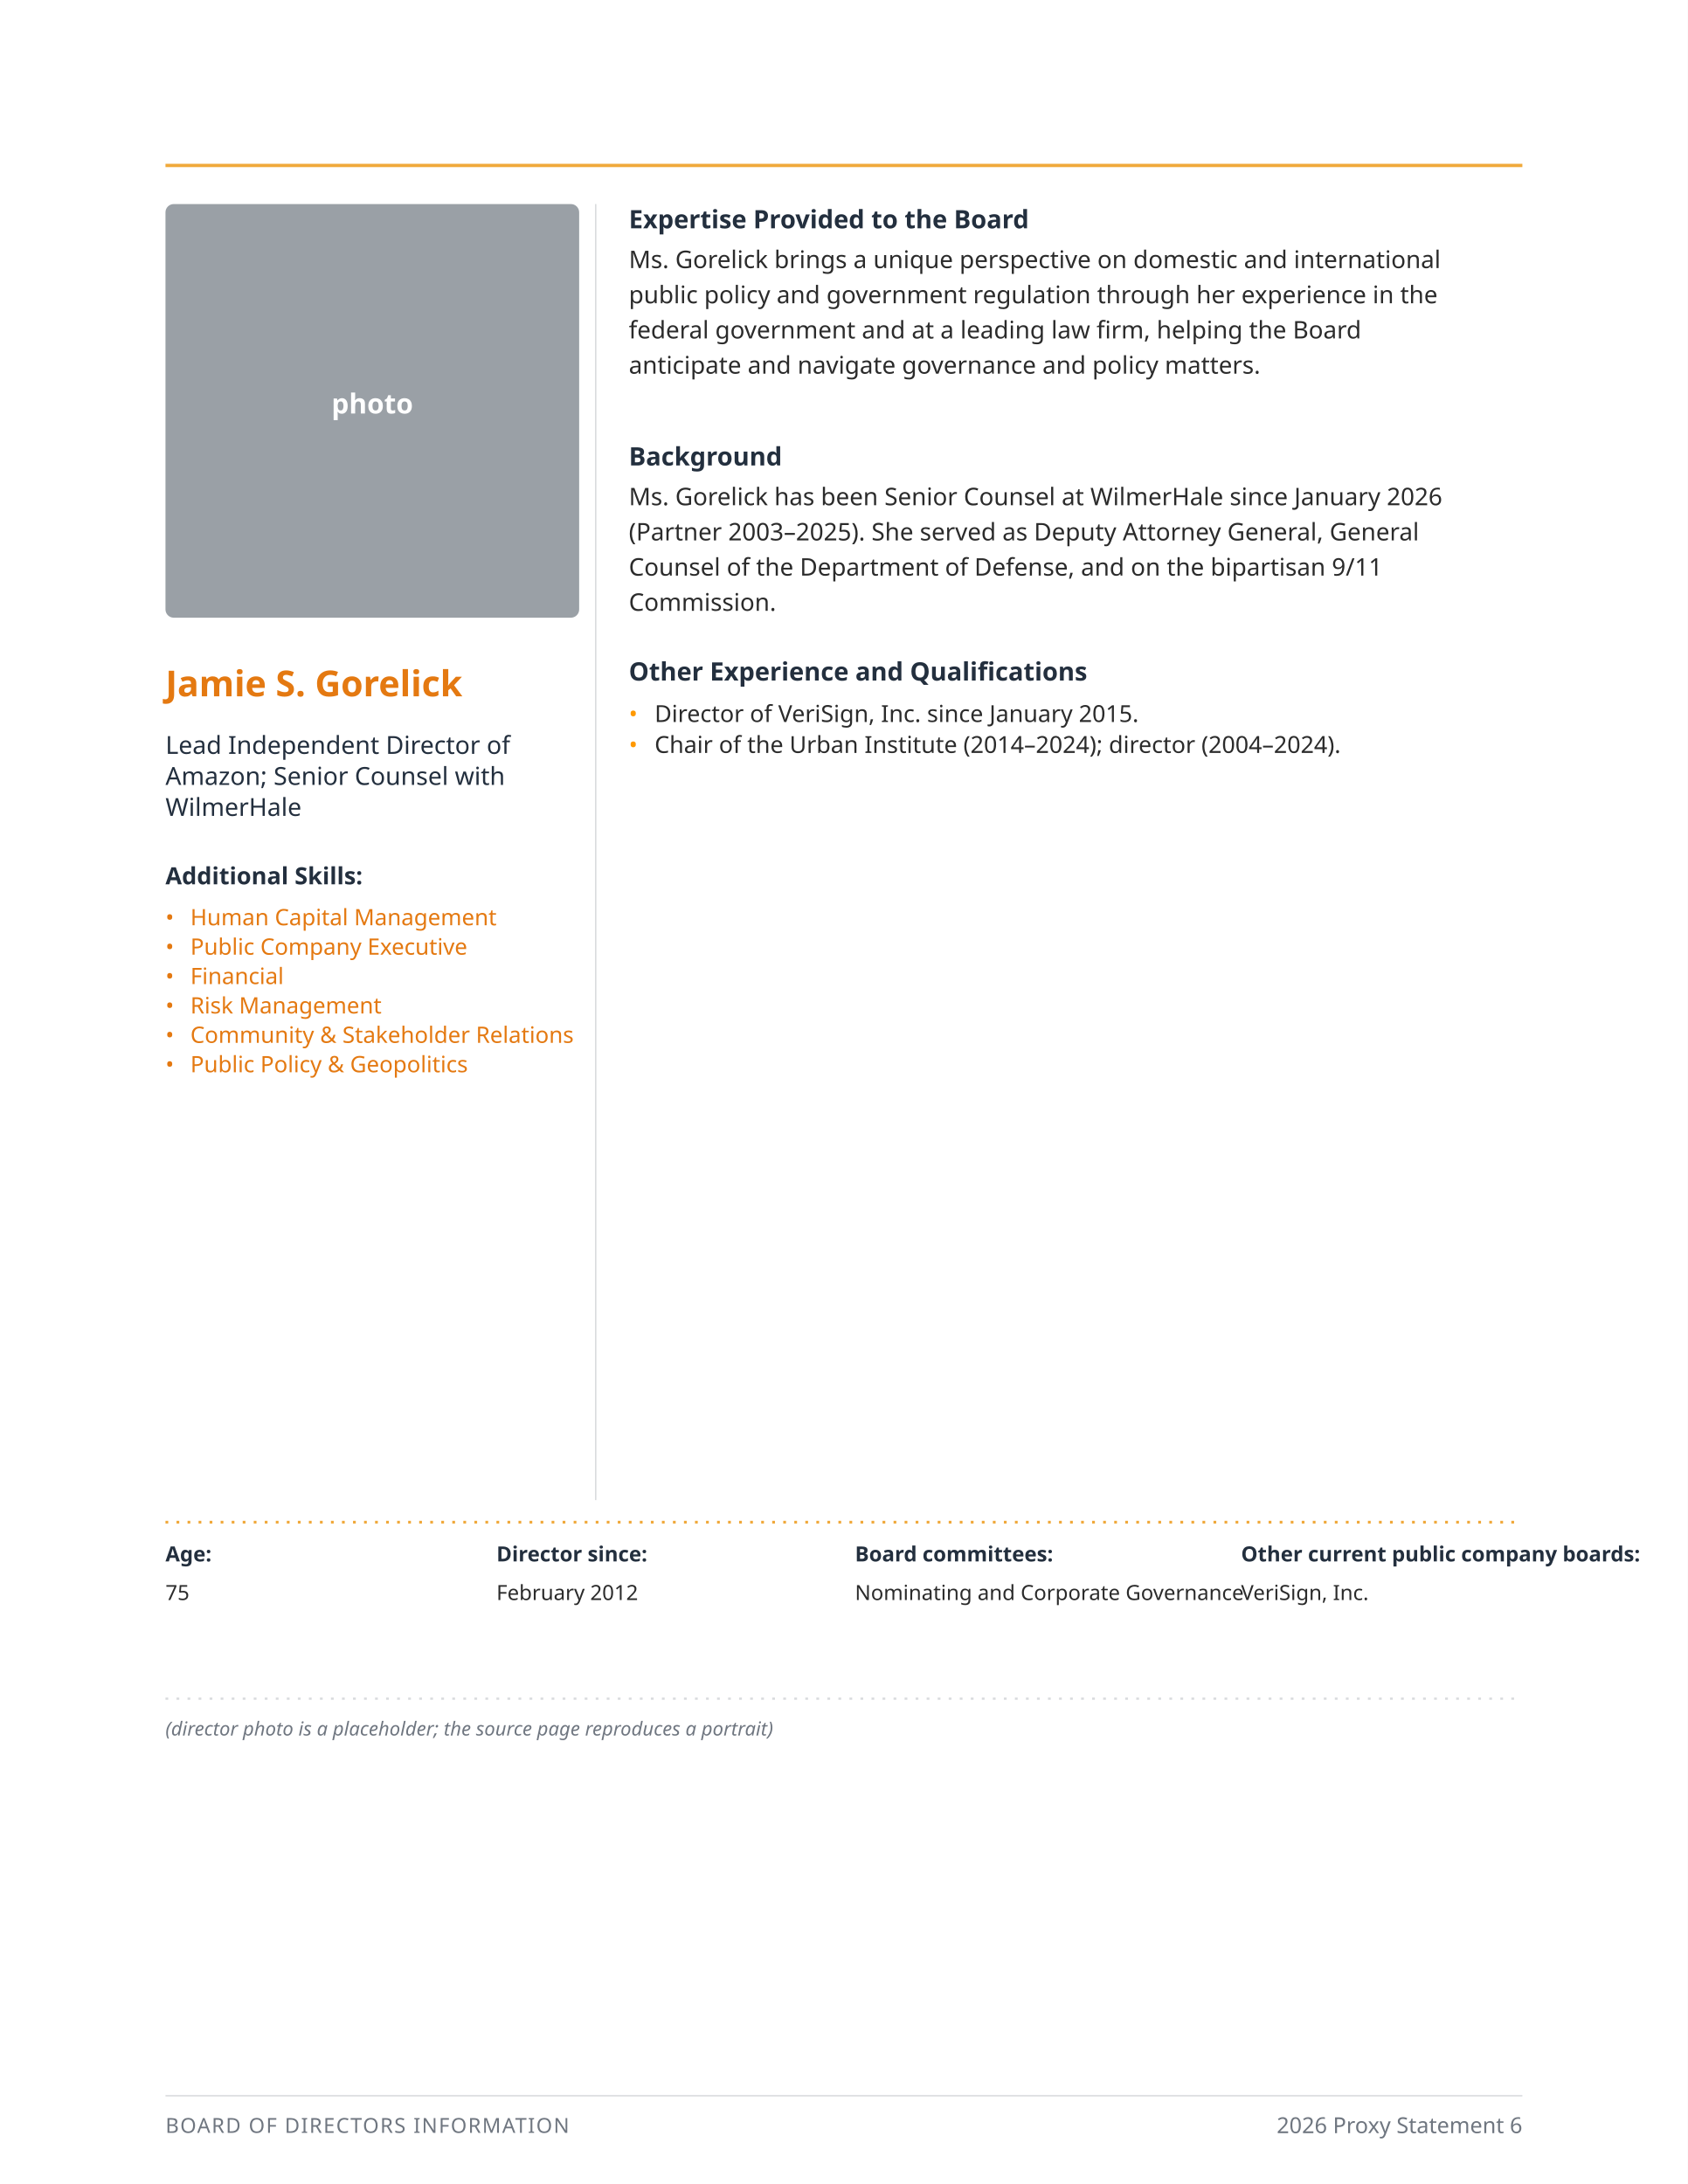
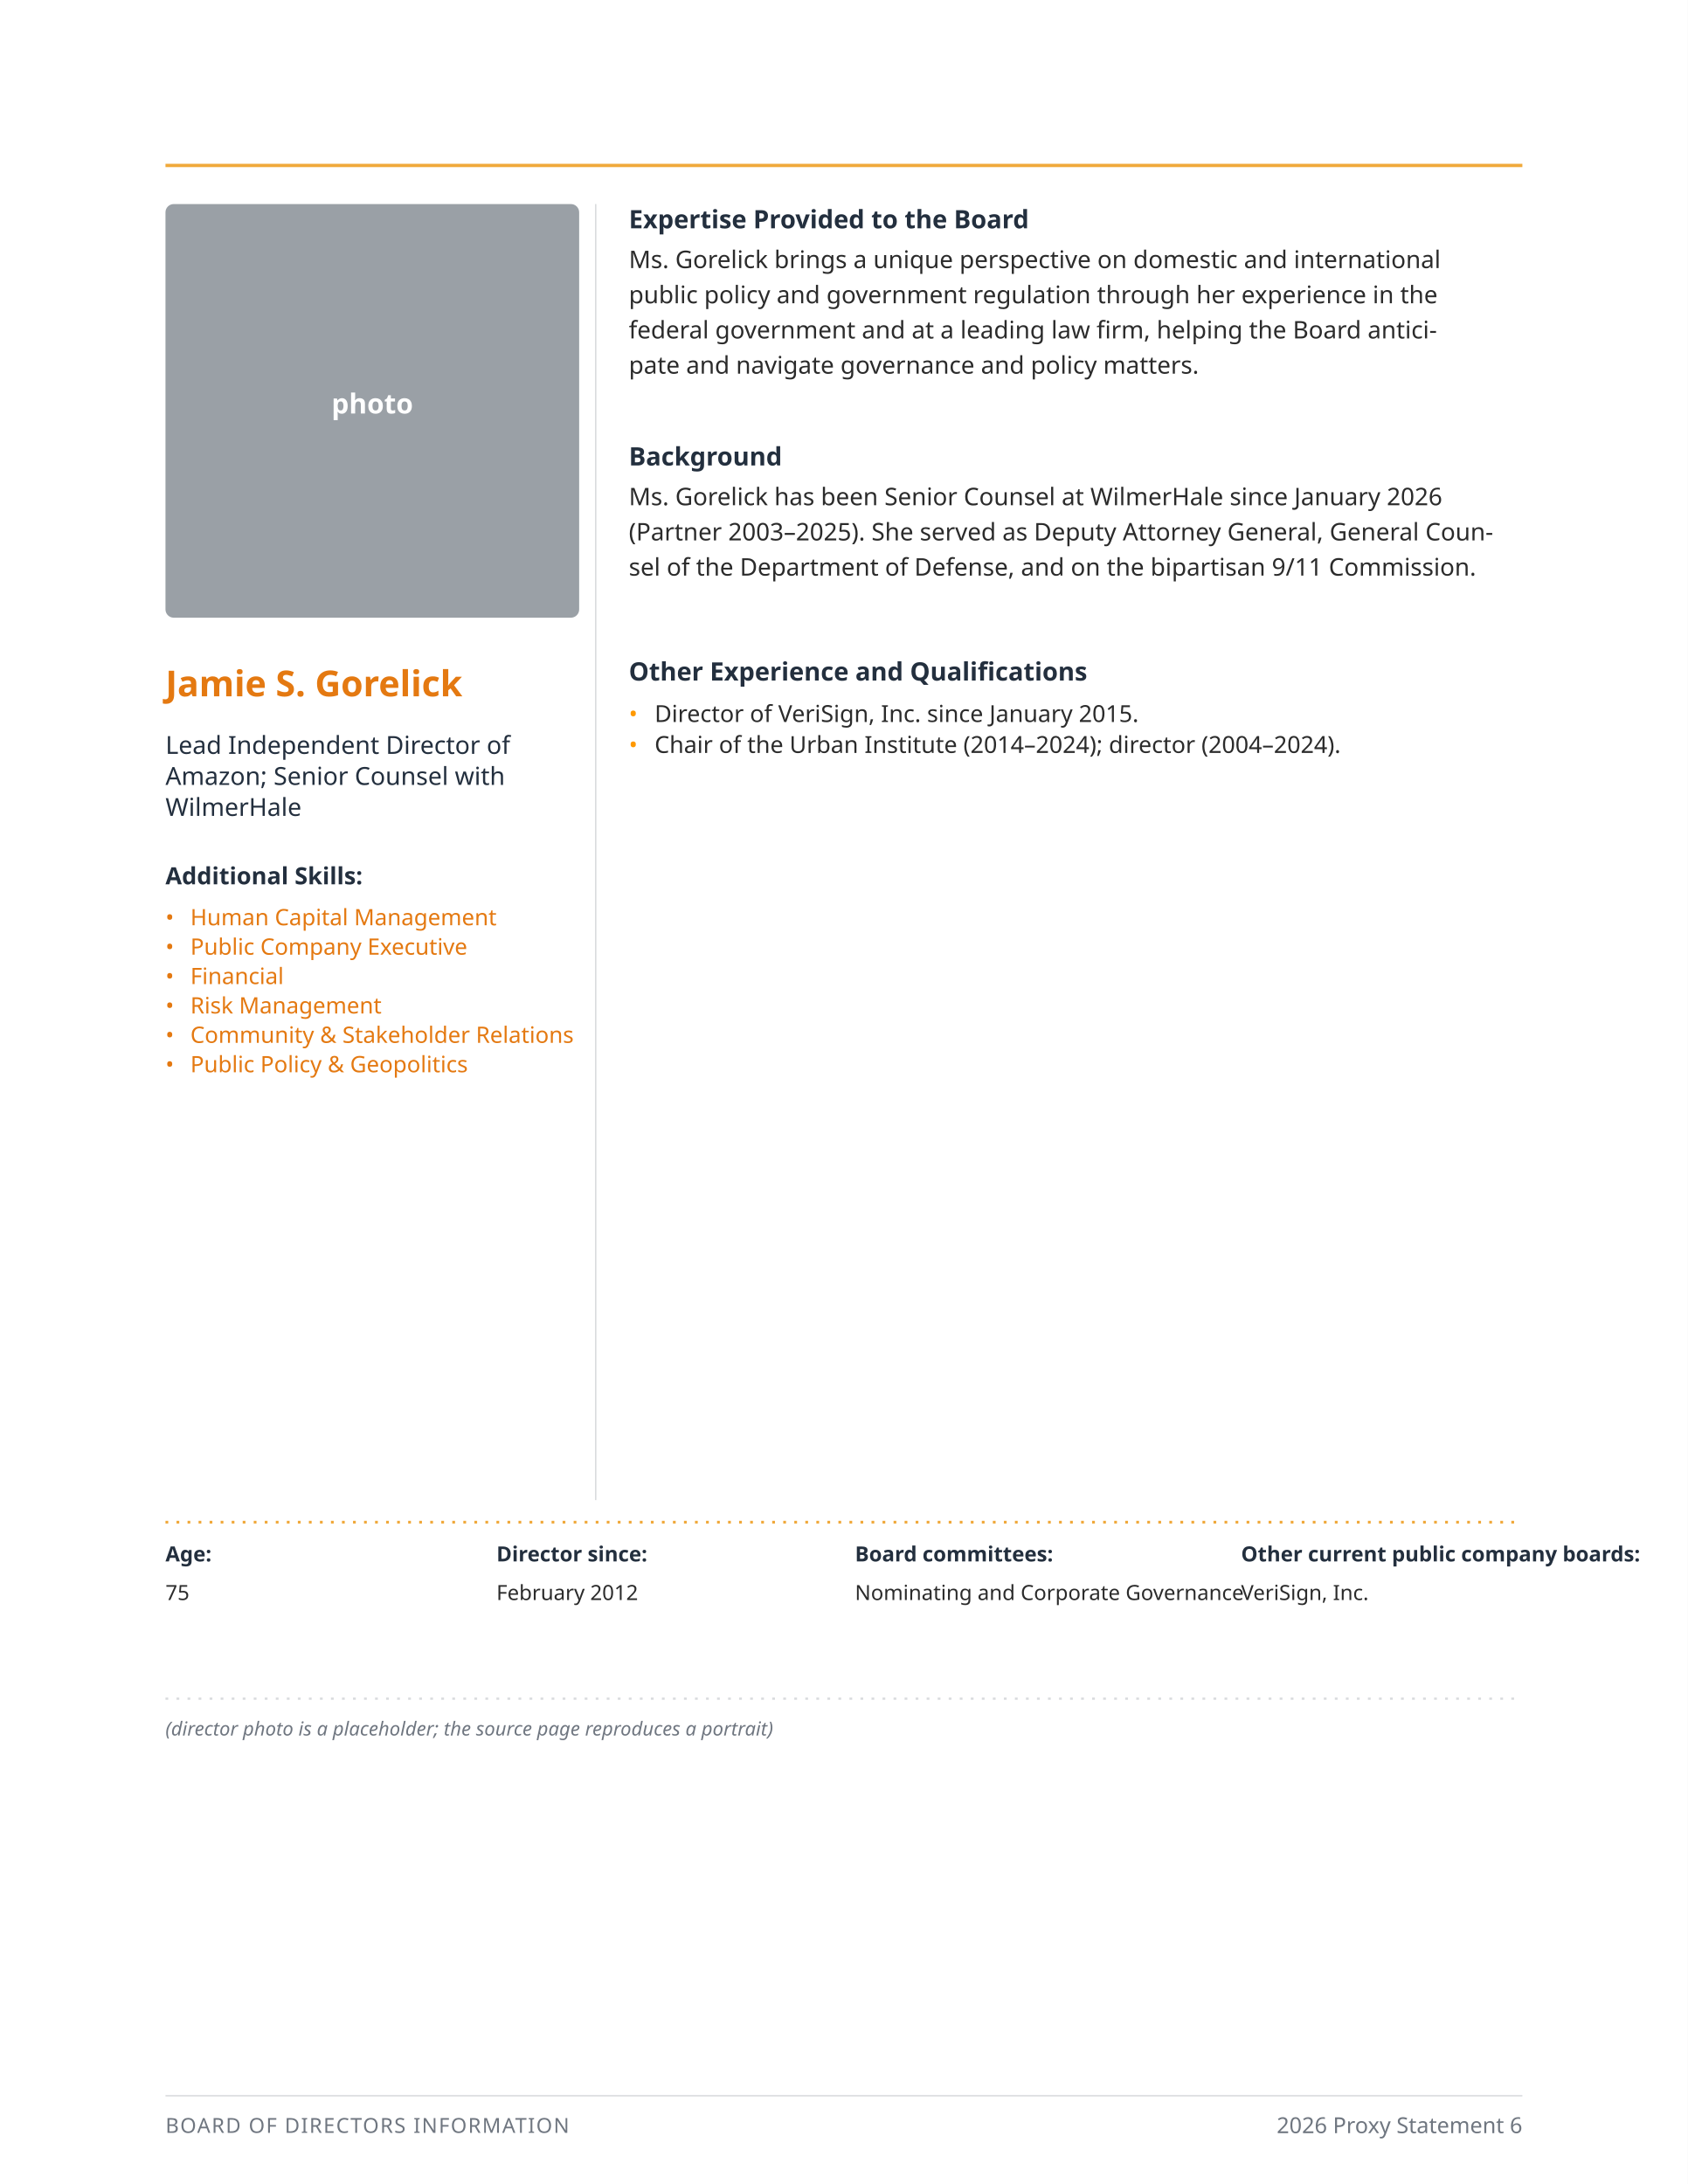
<svg xmlns="http://www.w3.org/2000/svg" width="612" height="792" viewBox="0 0 612 792" xml:lang="en-US">
  <rect width="100%" height="100%" fill="white" />
+   <defs>
+     <clipPath id="clip15">
+       <rect x="228" y="90" width="324" height="64" />
+     </clipPath>
+     <clipPath id="clip16">
+       <rect x="228" y="176" width="324" height="56" />
+     </clipPath>
+   </defs>
  <line x1="60" y1="60" x2="552" y2="60" stroke="#F0A93B" stroke-width="1.2" />
  <rect x="60" y="74" width="150" height="150" rx="3" fill="#9aa0a6" />
  <text y="149.95" text-anchor="middle" style="font-family:ember, sans-serif;font-size:10px;fill:#ffffff;font-weight:700">
    <tspan x="135">photo</tspan>
  </text>
  <text y="252.51" text-anchor="start" style="font-family:ember, sans-serif;font-size:13px;fill:#E47911;font-weight:700">
    <tspan x="60">Jamie S. Gorelick</tspan>
  </text>
  <text y="273.38" text-anchor="start" style="font-family:ember, sans-serif;font-size:9px;fill:#232F3E">
    <tspan x="60">Lead Independent Director of</tspan>
    <tspan x="60" dy="11.25">Amazon; Senior Counsel with</tspan>
    <tspan x="60" dy="11.25">WilmerHale</tspan>
  </text>
  <text y="320.677" text-anchor="start" style="font-family:ember, sans-serif;font-size:8.6px;fill:#232F3E;font-weight:700">
    <tspan x="60">Additional Skills:</tspan>
  </text>
  <text x="60" y="335.544" text-anchor="start" style="font-family:ember, sans-serif;font-size:8.2px;fill:#E47911">•</text>
  <text x="69.02" y="335.544" text-anchor="start" style="font-family:ember, sans-serif;font-size:8.2px;fill:#E47911">Human Capital Management</text>
  <text x="60" y="346.204" text-anchor="start" style="font-family:ember, sans-serif;font-size:8.2px;fill:#E47911">•</text>
  <text x="69.02" y="346.204" text-anchor="start" style="font-family:ember, sans-serif;font-size:8.2px;fill:#E47911">Public Company Executive</text>
  <text x="60" y="356.864" text-anchor="start" style="font-family:ember, sans-serif;font-size:8.2px;fill:#E47911">•</text>
  <text x="69.02" y="356.864" text-anchor="start" style="font-family:ember, sans-serif;font-size:8.2px;fill:#E47911">Financial</text>
  <text x="60" y="367.524" text-anchor="start" style="font-family:ember, sans-serif;font-size:8.2px;fill:#E47911">•</text>
  <text x="69.02" y="367.524" text-anchor="start" style="font-family:ember, sans-serif;font-size:8.2px;fill:#E47911">Risk Management</text>
  <text x="60" y="378.184" text-anchor="start" style="font-family:ember, sans-serif;font-size:8.2px;fill:#E47911">•</text>
  <text x="69.02" y="378.184" text-anchor="start" style="font-family:ember, sans-serif;font-size:8.2px;fill:#E47911">Community &amp; Stakeholder Relations</text>
  <text x="60" y="388.844" text-anchor="start" style="font-family:ember, sans-serif;font-size:8.2px;fill:#E47911">•</text>
  <text x="69.02" y="388.844" text-anchor="start" style="font-family:ember, sans-serif;font-size:8.2px;fill:#E47911">Public Policy &amp; Geopolitics</text>
  <line x1="216" y1="74" x2="216" y2="544" stroke="#d8dadd" stroke-width="0.5" />
  <text y="82.794" text-anchor="start" style="font-family:ember, sans-serif;font-size:9.2px;fill:#232F3E;font-weight:700">
    <tspan x="228">Expertise Provided to the Board</tspan>
  </text>
-   <text y="97.216" text-anchor="start" style="font-family:ember, sans-serif;font-size:8.8px;fill:#2b2b2b;hyphens:auto">
-     <tspan x="228">Ms. Gorelick brings a unique perspective on domestic and international</tspan>
-     <tspan x="228" dy="12.76">public policy and government regulation through her experience in the</tspan>
-     <tspan x="228" dy="12.76">federal government and at a leading law firm, helping the Board</tspan>
-     <tspan x="228" dy="12.76">anticipate and navigate governance and policy matters.</tspan>
-   </text>
+   <g clip-path="url(#clip15)">
+     <text y="97.216" text-anchor="start" style="font-family:ember, sans-serif;font-size:8.8px;fill:#2b2b2b;hyphens:auto">
+       <tspan x="228" textLength="324" lengthAdjust="spacing">Ms. Gorelick brings a unique perspective on domestic and international</tspan>
+       <tspan x="228" dy="12.76" textLength="324" lengthAdjust="spacing">public policy and government regulation through her experience in the</tspan>
+       <tspan x="228" dy="12.76" textLength="324" lengthAdjust="spacing">federal government and at a leading law firm, helping the Board antici-</tspan>
+       <tspan x="228" dy="12.76">pate and navigate governance and policy matters.</tspan>
+     </text>
+   </g>
  <text y="168.794" text-anchor="start" style="font-family:ember, sans-serif;font-size:9.2px;fill:#232F3E;font-weight:700">
    <tspan x="228">Background</tspan>
  </text>
-   <text y="183.216" text-anchor="start" style="font-family:ember, sans-serif;font-size:8.8px;fill:#2b2b2b;hyphens:auto">
-     <tspan x="228">Ms. Gorelick has been Senior Counsel at WilmerHale since January 2026</tspan>
-     <tspan x="228" dy="12.76">(Partner 2003–2025). She served as Deputy Attorney General, General</tspan>
-     <tspan x="228" dy="12.76">Counsel of the Department of Defense, and on the bipartisan 9/11</tspan>
-     <tspan x="228" dy="12.76">Commission.</tspan>
-   </text>
+   <g clip-path="url(#clip16)">
+     <text y="183.216" text-anchor="start" style="font-family:ember, sans-serif;font-size:8.8px;fill:#2b2b2b;hyphens:auto">
+       <tspan x="228" textLength="324" lengthAdjust="spacing">Ms. Gorelick has been Senior Counsel at WilmerHale since January 2026</tspan>
+       <tspan x="228" dy="12.76" textLength="324" lengthAdjust="spacing">(Partner 2003–2025). She served as Deputy Attorney General, General Coun-</tspan>
+       <tspan x="228" dy="12.76">sel of the Department of Defense, and on the bipartisan 9/11 Commission.</tspan>
+     </text>
+   </g>
  <text y="246.794" text-anchor="start" style="font-family:ember, sans-serif;font-size:9.2px;fill:#232F3E;font-weight:700">
    <tspan x="228">Other Experience and Qualifications</tspan>
  </text>
  <text x="228" y="261.82" text-anchor="start" style="font-family:ember, sans-serif;font-size:8.5px;fill:#FF9900">•</text>
  <text x="237.35" y="261.82" text-anchor="start" style="font-family:ember, sans-serif;font-size:8.5px;fill:#2b2b2b">Director of VeriSign, Inc. since January 2015.</text>
  <text x="228" y="273.04" text-anchor="start" style="font-family:ember, sans-serif;font-size:8.5px;fill:#FF9900">•</text>
  <text x="237.35" y="273.04" text-anchor="start" style="font-family:ember, sans-serif;font-size:8.5px;fill:#2b2b2b">Chair of the Urban Institute (2014–2024); director (2004–2024).</text>
  <line x1="60" y1="552" x2="552" y2="552" stroke="#F0A93B" stroke-width="1" stroke-dasharray="1 3" />
  <text y="566.232" text-anchor="start" style="font-family:ember, sans-serif;font-size:7.6px;fill:#232F3E;font-weight:700">
    <tspan x="60">Age:</tspan>
  </text>
  <text y="580.232" text-anchor="start" style="font-family:ember, sans-serif;font-size:7.6px;fill:#2b2b2b">
    <tspan x="60">75</tspan>
  </text>
  <text y="566.232" text-anchor="start" style="font-family:ember, sans-serif;font-size:7.6px;fill:#232F3E;font-weight:700">
    <tspan x="180">Director since:</tspan>
  </text>
  <text y="580.232" text-anchor="start" style="font-family:ember, sans-serif;font-size:7.6px;fill:#2b2b2b">
    <tspan x="180">February 2012</tspan>
  </text>
  <text y="566.232" text-anchor="start" style="font-family:ember, sans-serif;font-size:7.6px;fill:#232F3E;font-weight:700">
    <tspan x="310">Board committees:</tspan>
  </text>
  <text y="580.232" text-anchor="start" style="font-family:ember, sans-serif;font-size:7.6px;fill:#2b2b2b">
    <tspan x="310">Nominating and Corporate Governance</tspan>
  </text>
  <text y="566.232" text-anchor="start" style="font-family:ember, sans-serif;font-size:7.6px;fill:#232F3E;font-weight:700">
    <tspan x="450">Other current public company boards:</tspan>
  </text>
  <text y="580.232" text-anchor="start" style="font-family:ember, sans-serif;font-size:7.6px;fill:#2b2b2b">
    <tspan x="450">VeriSign, Inc.</tspan>
  </text>
  <line x1="60" y1="616" x2="552" y2="616" stroke="#d8dadd" stroke-width="0.8" stroke-dasharray="1 3" />
  <line x1="60" y1="760" x2="552" y2="760" stroke="#d8dadd" stroke-width="0.5" />
  <text y="773.462" text-anchor="start" style="font-family:ember, sans-serif;font-size:7.5px;fill:#6f7680;letter-spacing:0.06em;text-transform:uppercase">
    <tspan x="60">BOARD OF DIRECTORS INFORMATION</tspan>
  </text>
  <text y="773.56" text-anchor="end" style="font-family:ember, sans-serif;font-size:8px;fill:#6f7680">
    <tspan x="552">2026 Proxy Statement 6</tspan>
  </text>
  <text y="629.365" text-anchor="start" style="font-family:ember, sans-serif;font-size:7px;fill:#6f7680;font-style:italic">
    <tspan x="60">(director photo is a placeholder; the source page reproduces a portrait)</tspan>
  </text>
</svg>
